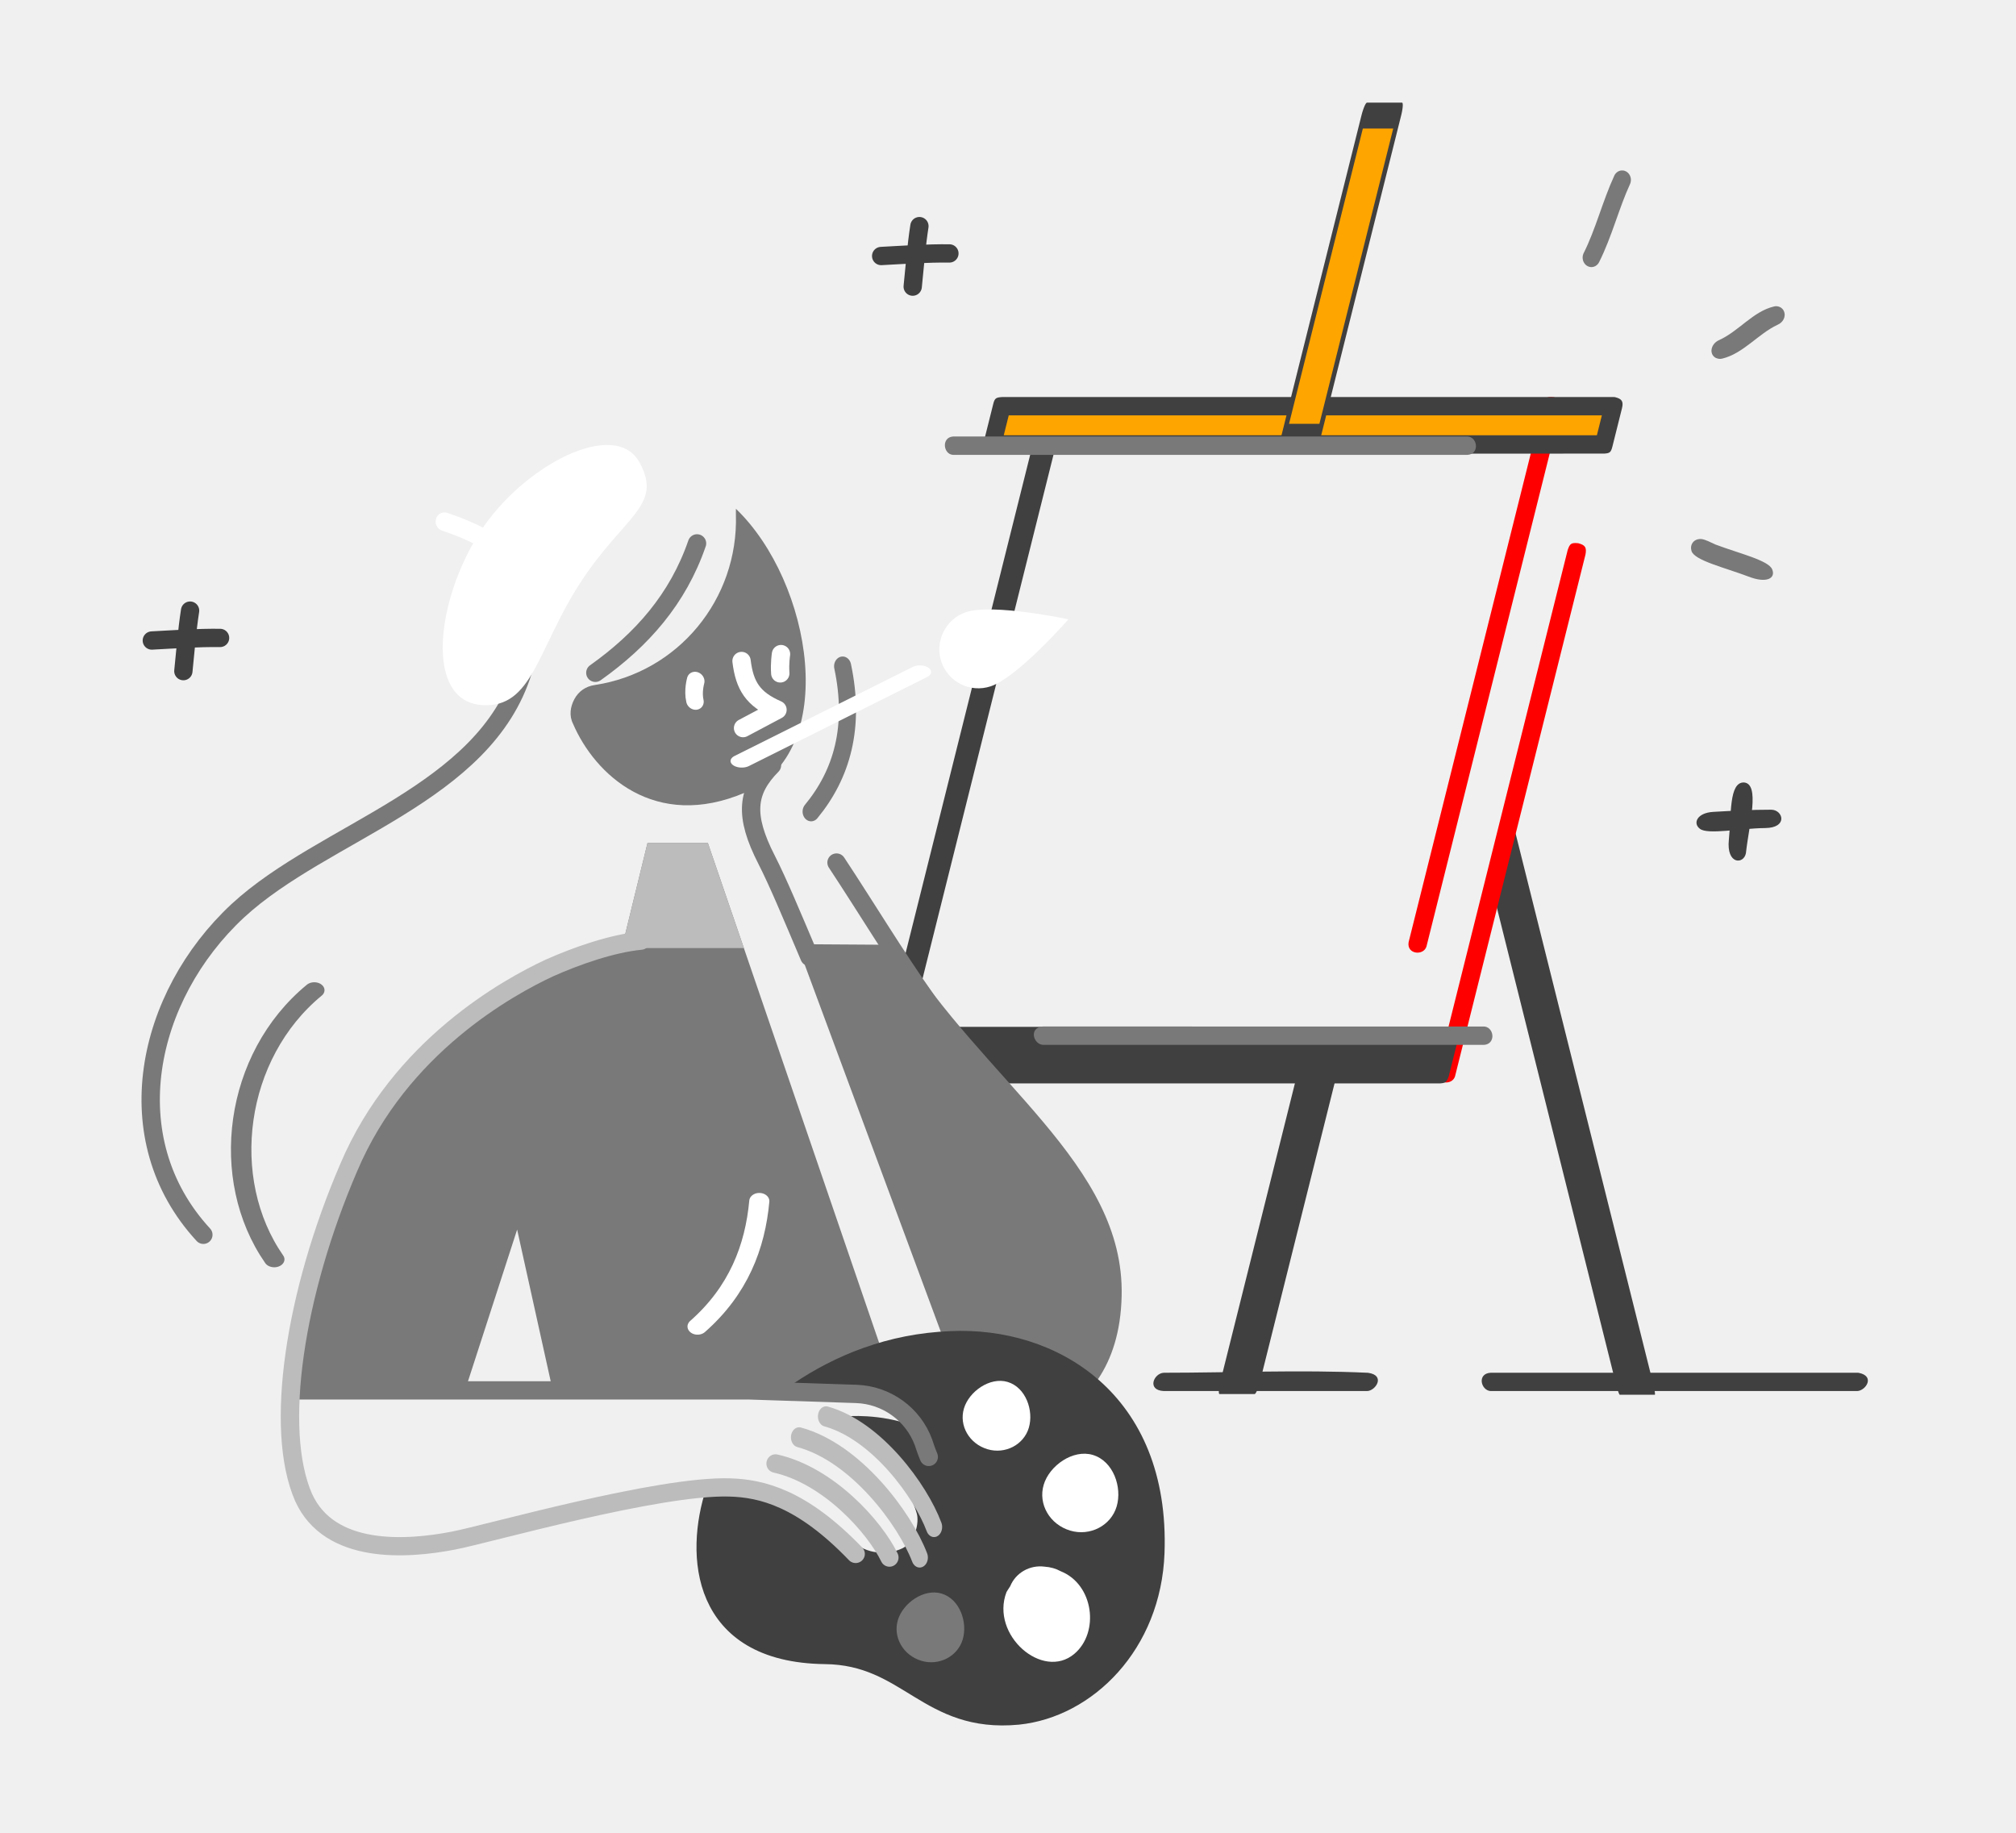
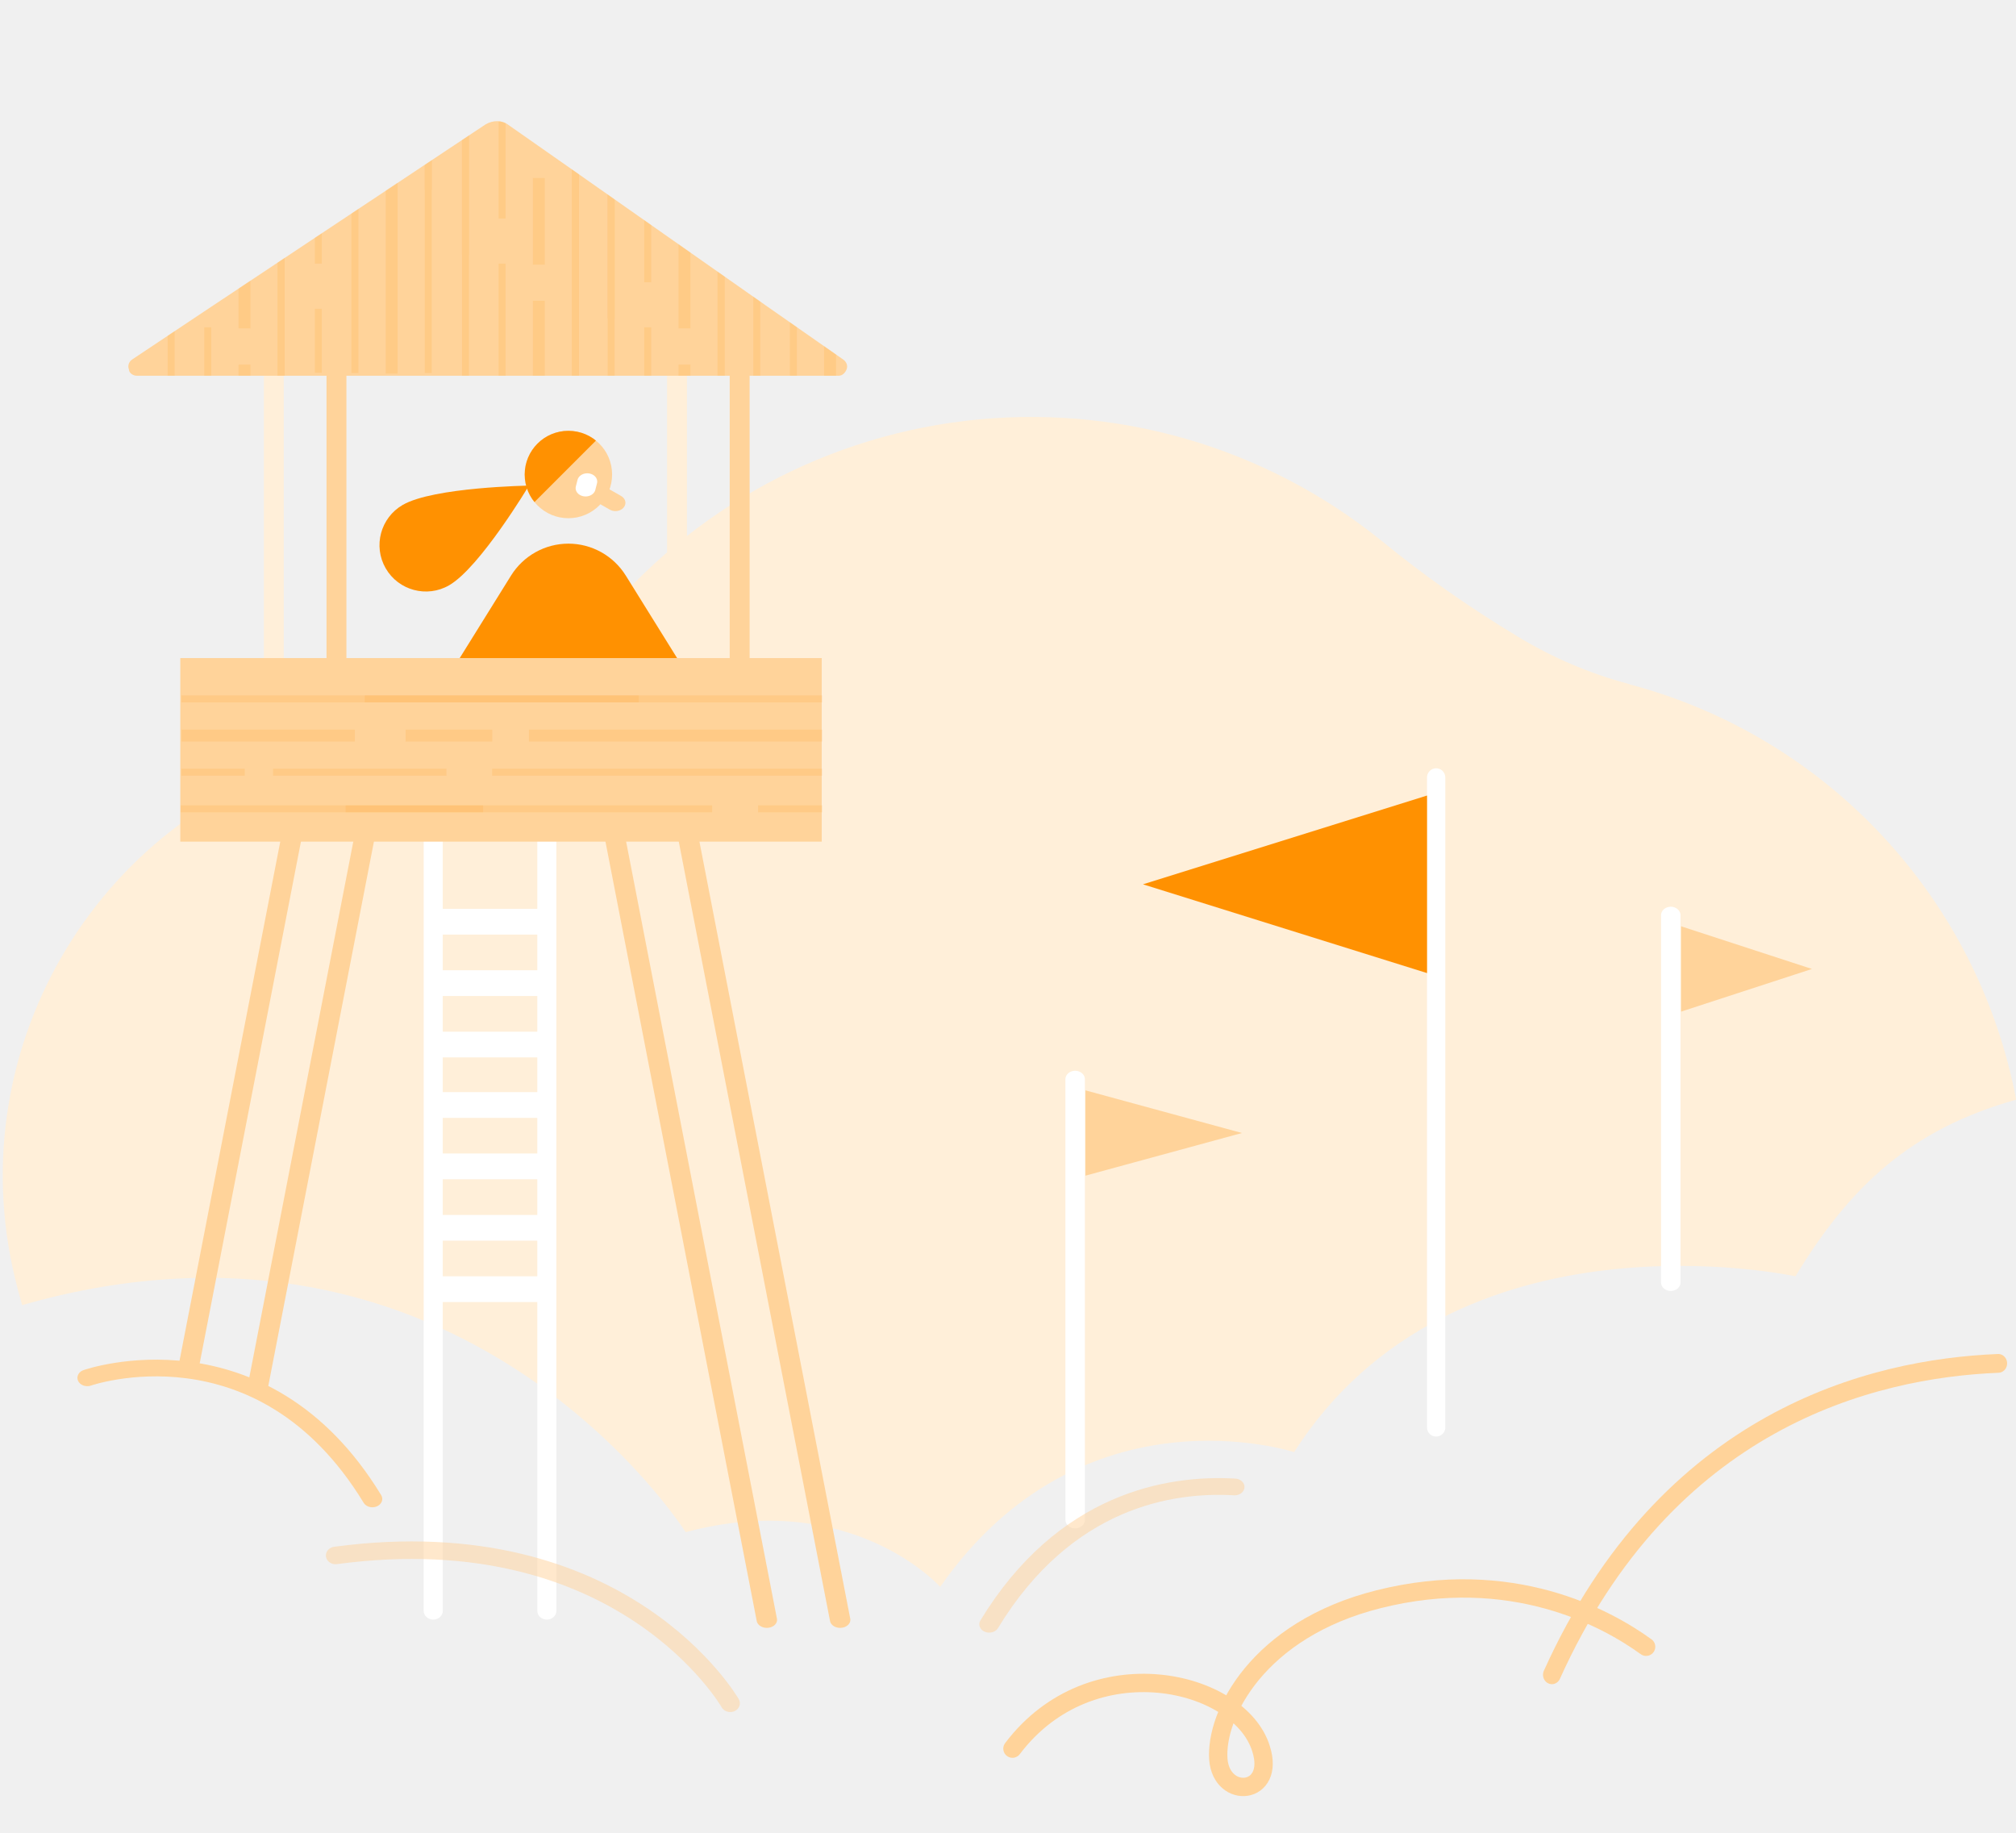
- <svg xmlns="http://www.w3.org/2000/svg" data-svgs-path="theme_dark/project_zero.svg" viewBox="0 0 220 200" fill-rule="evenodd" clip-rule="evenodd" stroke-linecap="round" stroke-linejoin="round" stroke-miterlimit="1.5">
-   <g transform="translate(-2800 -240)">
-     <g id="ProjectNew">
-       <path fill="none" d="M1800-100h300v300h-300z" transform="matrix(.73333 0 0 .66667 1480 306.667)" />
-       <path d="M19249.7 1267h-50v60.8l50 9.74V1267z" fill="#404040" stroke="#404040" stroke-width="3.2" transform="matrix(.07647 0 -.2183 -.8732 1784.795 1497.148)" />
-       <path d="M19249.7 1267h-50v82.69" fill="none" stroke="#404040" stroke-width="2.24" stroke-linejoin="miter" transform="matrix(1.13552 0 -.21699 .86796 -18612.74 -811.212)" />
-       <path d="M19200.3 1283.96c-6.3.23-7.9.54-8.3 1.4v64.61c.6 1.17 14.7.95 15.5-.55v-64.61c-.5-.8-1.3-.93-7.2-.85zM19250.3 1265.88c-6.3.23-7.9.53-8.3 1.4v66.62c.6 1.16 14.7.95 15.5-.55v-66.62c-.5-.8-1.3-.93-7.2-.85z" fill="red" fill-rule="nonzero" transform="matrix(-.1332 0 -.22039 .88155 5812.674 -832.598)" />
-       <path fill="orange" d="M19199.7 1267h50v82.695h-50z" transform="matrix(-1.33455 0 .01261 -.05045 28582.064 352.417)" />
-       <path d="M19199.8 1369.29c-.6-3.68-.8-9.2-.8-24.4v-82.7c0-12.86.1-14.08.5-15.01h50c.8 1.52 1 15.99 1 24.63v82.69c0 12.86-.1 14.09-.6 15.02h-50c0-.08-.1-.15-.1-.23zm49.2-39.42v-43.05h-48.5v43.05h48.5z" fill="#404040" fill-rule="nonzero" transform="matrix(-1.33455 0 .01261 -.05045 28582.064 352.417)" />
-       <path fill="orange" stroke="#404040" stroke-width="6.66" d="M19199.7 1267h50v82.695h-50z" transform="matrix(-.07647 0 .10594 -.42378 4277.86 824.587)" />
-       <path fill="#404040" stroke="#404040" stroke-width="6.56" d="M19199.7 1267h50v82.695h-50z" transform="matrix(-.07647 0 .10754 -.43017 4269.21 935.737)" />
-       <path d="M16552.5 1390h52.7" fill="#fff" transform="matrix(.42129 0 0 .42129 -4046.398 -194.795)" />
-       <path d="M16605.4 1387.64c4.6.64 2 4.63-.2 4.73h-52.7c-4.5-.21-2.6-4.62 0-4.74 17.6 0 35.3-.81 52.9.01z" fill="#404040" fill-rule="nonzero" transform="matrix(.42129 0 0 .42129 -4046.398 -194.795)" />
-       <path d="M16552.5 1390h95" fill="#fff" transform="matrix(.42129 0 0 .42129 -4010.738 -194.795)" />
-       <path d="M16647.8 1387.64c4.4.84 1.9 4.6-.3 4.73h-95c-2.5-.15-3.6-4.52 0-4.74h95c.1 0 .2.01.3.01z" fill="#404040" fill-rule="nonzero" transform="matrix(.42129 0 0 .42129 -4010.738 -194.795)" />
-       <path d="M16003 624.294c-7.6 8.064-9.1 23.123-3.8 32.949" fill="none" stroke="#797979" stroke-width="1.94" transform="matrix(1.14978 0 0 .89148 -15565.633 -208.494)" />
-       <path d="M19262.4 1267h-62.7v82.69h66.8l-4.1-82.69z" fill="#404040" transform="matrix(-.85107 0 .01261 -.05045 19281.444 421.147)" />
-       <path d="M19199.9 1369.32c-.8-2.41-1.3-9.25-1.4-24.43v-82.7c.1-12.86.2-14.08.9-15.01h62.7c.7.84.9 4.13 1.2 9.84l4.1 82.7c.6 13.19.3 28.66-.6 29.8h-66.8c0-.07-.1-.13-.1-.2zm64.3-39.45l-2.1-43.05h-61.2v43.05h63.3z" fill="#404040" fill-rule="nonzero" transform="matrix(-.85107 0 .01261 -.05045 19281.444 421.147)" />
-       <path d="M19245.2 1314.42c1.8 1.05 14.9.67 15.4-.73l-6.3-52.75c-.7-1.13-14.8-1.14-15.5.59l6.3 52.74c0 .05.1.1.1.15z" fill="#797979" fill-rule="nonzero" transform="matrix(.03447 .12866 .90855 -.01528 1104.478 -2103.974)" />
-       <path d="M19246.3 1323.23c1.8 1 14.8.64 15.3-.75l-7.3-61.54c-.7-1.15-14.9-.84-15.5.59l7.3 61.54c.1.05.1.1.2.16z" fill="#797979" fill-rule="nonzero" transform="matrix(.03447 .12866 .90855 -.01528 1094.671 -2168.354)" />
-       <path d="M19265.2 1097.4c1.4-2.57 2.2-5.57 3.5-8.18" fill="none" stroke="#797979" stroke-width="2" transform="matrix(.95795 0 0 1.03606 -15481.433 -868.863)" />
-       <path d="M19286.3 1102.52c1.1.08 1.3 1.47.1 1.96-2.2.95-3.9 3.03-6.3 3.56-.1.03-.3.04-.4.02-.1-.02-.3-.07-.4-.13-.7-.41-.5-1.42.4-1.82 2.3-.95 3.9-3.04 6.3-3.56.1-.02.1-.03.3-.03zM19277.7 1127.04c.5.05 1.1.36 1.6.57 2.7.95 6.1 1.67 6.5 2.64.4.91-.6 1.5-2.7.75-2.7-.95-6.2-1.7-6.5-2.71-.2-.61.2-1.28 1.1-1.25z" fill="#797979" fill-rule="nonzero" transform="matrix(.95795 0 0 1.03606 -15481.433 -868.863)" />
-       <path d="M19167.2 1070.73c-.6 3.88-.9 7.8-1.3 11.7M19159.8 1076.51c4.4-.23 8.8-.55 13.2-.5" fill="none" stroke="#404040" stroke-width="3.54" transform="matrix(.56424 0 0 .56423 -7914.567 -339.462)" />
-       <path d="M19167.3 1068.96c3.2.22 1 8.15.4 13.67-.4 2.21-3.8 2.26-3.3-2.58.5-4.78 0-11.14 2.9-11.09z" fill="#404040" fill-rule="nonzero" transform="matrix(.56424 0 0 .56423 -7824.656 -277.755)" />
-       <path d="M19172.6 1074.23c2.3.02 3.3 3.52-1.2 3.55-4.8.05-11.1 1.33-12.6.14-1.4-1.04-.6-3.09 2.6-3.27 3.7-.21 7.4-.43 11.2-.42z" fill="#404040" fill-rule="nonzero" transform="matrix(.56424 0 0 .56423 -7824.656 -277.755)" />
-       <path d="M19167.2 1070.73c-.6 3.88-.9 7.8-1.3 11.7M19159.8 1076.51c4.4-.23 8.8-.55 13.2-.5" fill="none" stroke="#404040" stroke-width="3.54" transform="matrix(.56424 0 0 .56423 -7994.157 -297.504)" />
-       <g transform="translate(-14492.231 -834.45) scale(.90071)">
-         <path d="M19276.9 1295l-2.9 11.86-7.4 3.34s-27.7 6.81-33.5 51.1h21.7l6.3-19.44 4.2 18.98 41.9 1.29-23-67.13h-7.3z" fill="#797979" />
+ <svg xmlns="http://www.w3.org/2000/svg" data-svgs-path="theme_tangerine/today_new.svg" viewBox="0 0 220 200" fill-rule="evenodd" clip-rule="evenodd" stroke-linecap="round" stroke-linejoin="round" stroke-miterlimit="1.5">
+   <g transform="translate(-2300)">
+     <g id="TodayNew">
+       <path fill="none" d="M1800-100h300v300h-300z" transform="matrix(.73333 0 0 .66667 980 66.667)" />
+       <path d="M3105.14 1275.25s22.45-8.55 37.57 16.58c0 0 9.38-12.2 27.02-6.73 0 0 23.67-43.48 70.44-27.94l.47-2.03c6.6-28.64-8.02-58.08-32.7-65.85-12.7-4-23.16-7.29-23.16-7.29s-1.8-2.74-4.71-7.16c-9.69-14.73-24.12-24.29-39.99-26.49-15.87-2.2-31.84 3.13-44.26 14.79-4.35 4.13-9.14 8.07-14.49 11.8-3.65 2.56-7.59 4.51-11.71 5.78-.07.05-.14.07-.22.09-20.96 6.51-36.86 26.36-40.91 51.07 11.25 3.67 17.65 10.71 23.43 21.74 0 0 36.26-9.19 53.22 21.64z" fill="#ffefd9" transform="matrix(-1.028 0 0 .88672 5633.305 -972.326)" />
+       <path d="M16932 1353.33c12.8.49 33.4 5.35 45 29.67" fill="none" stroke="#ffd39a" stroke-width="1.79" transform="matrix(-1.08243 0 0 1.14528 20845.768 -1401.164)" />
+       <path d="M16968.9 1381.45c3.7-2.68 12.6-7.59 25.1-4.45 11.3 2.84 15.3 10.81 15 15-.3 3.82-5.4 3.36-4-1 2-6.46 15.9-9.79 23.3 0" fill="none" stroke="#ffd39a" stroke-width="1.72" transform="matrix(-1.16412 0 0 1.16412 22233.471 -1428.474)" />
+       <path d="M17073 1303v26.3" fill="none" stroke="#fff" stroke-width=".74" transform="matrix(-2.69682 0 0 2.69681 48499.53 -3429.105)" />
+       <path d="M17050 1310l4 12h-8l4-12z" fill="#ff9101" transform="matrix(0 2.42188 2.58334 0 -959.447 -41196.554)" />
+       <path d="M17073 1303v32.67" fill="none" stroke="#fff" stroke-width="1.26" transform="matrix(1.68703 0 0 1.47161 -26385.336 -1799.734)" />
+       <path d="M17050 1310l4 12h-8l4-12z" fill="#ffd39a" transform="matrix(0 1.1636 -1.42285 0 4299.462 -19715.743)" />
+       <path d="M17073 1303v27.23" fill="none" stroke="#fff" stroke-width="1.26" transform="matrix(1.68703 0 0 1.47161 -26320.336 -1817.634)" />
+       <path d="M17050 1310l4 12h-8l4-12z" fill="#ffd39a" transform="matrix(0 1.1636 -1.18977 0 4056.331 -19733.643)" />
+       <path d="M16954 1309l-8.2 54" fill="none" stroke="#ffd39a" stroke-width="1.57" transform="matrix(1.41765 0 0 1.1092 -21695.026 -1360.784)" />
+       <path d="M16954 1309l-8.2 54" fill="none" stroke="#ffd39a" stroke-width="1.63" transform="matrix(1.36846 0 0 1.0707 -20869.024 -1310.404)" />
+       <path d="M17059 1395c6.3-12.21 16.2-8.12 16.2-8.12" fill="none" stroke="#ffd39a" stroke-width="1.12" transform="matrix(-1.92055 0 0 1.6275 35103.3 -2106.794)" />
+       <path d="M16954 1309l-8.2 54" fill="none" stroke="#ffd39a" stroke-width="1.1" transform="matrix(-2.02658 0 0 1.58562 36733.704 -1984.434)" />
+       <path d="M16954 1309l-8.2 54" fill="none" stroke="#ffd39a" stroke-width="1.1" transform="matrix(-2.02658 0 0 1.58562 36725.703 -1984.434)" />
+       <path d="M16963.7 1313.51v72.57" fill="none" stroke="#fff" stroke-width="2.2" transform="matrix(0 -1.27672 .17087 0 2122.957 21758.478)" />
+       <path d="M16963.7 1313.51v72.57" fill="none" stroke="#fff" stroke-width="2.2" transform="matrix(0 -1.27672 .17087 0 2122.957 21765.178)" />
+       <path d="M16963.7 1313.51v72.57" fill="none" stroke="#fff" stroke-width="2.2" transform="matrix(0 -1.27672 .17087 0 2122.957 21771.878)" />
+       <path d="M16963.7 1313.51v72.57" fill="none" stroke="#fff" stroke-width="2.2" transform="matrix(0 -1.27672 .17087 0 2122.957 21778.478)" />
+       <path d="M16963.7 1313.51v72.57" fill="none" stroke="#fff" stroke-width="2.2" transform="matrix(0 -1.27672 .17087 0 2122.957 21785.178)" />
+       <path d="M16963.7 1313.51v72.57" fill="none" stroke="#fff" stroke-width="2.2" transform="matrix(0 -1.27672 .17087 0 2122.957 21791.878)" />
+       <path d="M16963.7 1313.51v72.57" fill="none" stroke="#fff" stroke-width="2.2" transform="matrix(0 -1.27672 .17087 0 2122.957 21798.578)" />
+       <path d="M17059 1395c4.1-7.95 9.8-9.02 13.3-8.78" fill="none" stroke="#ffd39a" stroke-opacity=".5" stroke-width="1.07" transform="matrix(2.01367 0 0 1.7064 -31943.248 -2203.184)" />
+       <path d="M2797.69 2272.03V2314" fill="none" stroke="#ffd39a" stroke-width="2.02" transform="matrix(1.07577 0 0 .89557 -672.954 -2000.504)" />
+       <path d="M2797.69 2272.03V2314" fill="none" stroke="#ffefd9" stroke-width="2.02" transform="matrix(1.07577 0 0 .89557 -679.791 -2000.504)" />
+       <path d="M2797.69 2272.03V2314" fill="none" stroke="#ffd39a" stroke-width="2.02" transform="matrix(1.07577 0 0 .89557 -628.954 -2000.484)" />
+       <path d="M2797.69 2272.03V2314" fill="none" stroke="#ffefd9" stroke-width="2.02" transform="matrix(1.07577 0 0 .89557 -635.791 -2000.484)" />
+       <path d="M2786.29 2292.02l5.06 3.47" fill="none" stroke="#ffd39a" stroke-width="2.02" transform="matrix(1.07577 0 0 .89557 -635.688 -2000.904)" />
+       <g transform="matrix(1.6556 0 0 1.10373 -25740.735 -1407.094)">
+         <path d="M16992.2 1312c.2 0 .4-.25.5-.61.1-.36 0-.75-.2-.97-4.7-4.89-18.7-19.68-22.1-23.23-.4-.46-1-.48-1.5-.03-3.5 3.5-18.4 18.33-23.3 23.25-.2.21-.3.61-.2.97 0 .37.3.62.5.62h46.3z" fill="#ffd39a" />
        <clipPath id="_clip1">
-           <path d="M19276.9 1295l-2.9 11.86-7.4 3.34s-27.7 6.81-33.5 51.1h21.7l6.3-19.44 4.2 18.98 41.9 1.29-23-67.13h-7.3z" />
+           <path d="M16992.2 1312c.2 0 .4-.25.5-.61.1-.36 0-.75-.2-.97-4.7-4.89-18.7-19.68-22.1-23.23-.4-.46-1-.48-1.5-.03-3.5 3.5-18.4 18.33-23.3 23.25-.2.21-.3.61-.2.97 0 .37.3.62.5.62h46.3z" />
        </clipPath>
        <g clip-path="url(#_clip1)">
-           <path fill="#bcbcbc" d="M16017.8 601h47v19h-47z" transform="matrix(.98975 0 0 1.08891 3394.58 632.633)" />
+           <g opacity=".25">
+             <path d="M2797.69 2272.03v29.96" fill="none" stroke="#ffb24d" stroke-width=".71" stroke-linecap="butt" transform="matrix(-.64978 0 0 1.50945 18792.714 -2159.35)" />
+             <path d="M2797.69 2272.03v29.96" fill="none" stroke="#ffb24d" stroke-width=".71" stroke-linecap="butt" transform="matrix(-.64978 0 0 1.50945 18792.714 -2141.2)" />
+             <path d="M2797.69 2272.03V2314" fill="none" stroke="#ffb24d" stroke-width="1.21" stroke-linecap="butt" transform="matrix(-.64978 0 0 .4084 18790.3 342.35)" />
+             <path d="M2797.69 2272.03v20.99" fill="none" stroke="#ffb24d" stroke-width="1.21" stroke-linecap="butt" transform="matrix(-.64978 0 0 .4084 18790.3 364.55)" />
+             <path d="M2797.69 2243.01V2314" fill="none" stroke="#ffb24d" stroke-width="1.21" stroke-linecap="butt" transform="matrix(-.64978 0 0 .4084 18790.3 388.55)" />
+             <path d="M2797.69 2272.03v4.15" fill="none" stroke="#ffb24d" stroke-width=".71" stroke-linecap="butt" transform="matrix(-.64978 0 0 1.50945 18787.88 -2159.35)" />
+             <path d="M2797.69 2272.03v11.36" fill="none" stroke="#ffb24d" stroke-width=".71" stroke-linecap="butt" transform="matrix(-.64978 0 0 1.50945 18787.88 -2150.2)" />
+             <path d="M2797.69 2272.03v21.61" fill="none" stroke="#ffb24d" stroke-width=".71" stroke-linecap="butt" transform="matrix(-.64978 0 0 1.50945 18787.88 -2128.6)" />
+             <path d="M2797.69 2309.8v4.2" fill="none" stroke="#ffb24d" stroke-width=".71" stroke-linecap="butt" transform="matrix(-.64978 0 0 1.50945 18785.467 -2159.35)" />
+             <path d="M2797.69 2289.99V2314" fill="none" stroke="#ffb24d" stroke-width=".71" stroke-linecap="butt" transform="matrix(-.64978 0 0 1.50945 18785.467 -2170.15)" />
+             <path d="M2797.69 2289.99v19.81" fill="none" stroke="#ffb24d" stroke-width=".71" stroke-linecap="butt" transform="matrix(-.64978 0 0 1.50945 18785.467 -2186.5)" />
+           </g>
+           <g opacity=".25">
+             <path d="M2797.69 2272.03v29.96" fill="none" stroke="#ffb24d" stroke-width=".71" stroke-linecap="butt" transform="matrix(-.64978 0 0 1.50945 18783.014 -2181.15)" />
+             <path d="M2797.69 2272.03v29.96" fill="none" stroke="#ffb24d" stroke-width=".71" stroke-linecap="butt" transform="matrix(-.64978 0 0 1.50945 18783.014 -2163)" />
+             <path d="M2797.69 2272.03v20.99" fill="none" stroke="#ffb24d" stroke-width="1.21" stroke-linecap="butt" transform="matrix(-.64978 0 0 .4084 18780.6 342.75)" />
+             <path d="M2797.69 2243.01V2314" fill="none" stroke="#ffb24d" stroke-width="1.21" stroke-linecap="butt" transform="matrix(-.64978 0 0 .4084 18780.6 366.75)" />
+             <path d="M2797.69 2272.03v11.36" fill="none" stroke="#ffb24d" stroke-width=".71" stroke-linecap="butt" transform="matrix(-.64978 0 0 1.50945 18778.18 -2172)" />
+             <path d="M2797.69 2272.03v21.61" fill="none" stroke="#ffb24d" stroke-width=".71" stroke-linecap="butt" transform="matrix(-.64978 0 0 1.50945 18778.18 -2150.4)" />
+             <path d="M2797.69 2309.8v4.2" fill="none" stroke="#ffb24d" stroke-width=".71" stroke-linecap="butt" transform="matrix(-.64978 0 0 1.50945 18775.767 -2181.15)" />
+             <path d="M2797.69 2289.99V2314" fill="none" stroke="#ffb24d" stroke-width=".71" stroke-linecap="butt" transform="matrix(-.64978 0 0 1.50945 18775.767 -2191.95)" />
+             <path d="M2797.69 2289.99v19.81" fill="none" stroke="#ffb24d" stroke-width=".71" stroke-linecap="butt" transform="matrix(-.64978 0 0 1.50945 18775.767 -2208.3)" />
+           </g>
+           <g opacity=".25">
+             <path d="M2797.69 2272.03v29.96" fill="none" stroke="#ffb24d" stroke-width=".71" stroke-linecap="butt" transform="matrix(-.64978 0 0 1.50945 18773.314 -2153.05)" />
+             <path d="M2797.69 2272.03v29.96" fill="none" stroke="#ffb24d" stroke-width=".71" stroke-linecap="butt" transform="matrix(-.64978 0 0 1.50945 18773.314 -2134.9)" />
+             <path d="M2797.69 2272.03V2314" fill="none" stroke="#ffb24d" stroke-width="1.21" stroke-linecap="butt" transform="matrix(-.64978 0 0 .4084 18770.9 348.65)" />
+             <path d="M2797.69 2272.03v20.99" fill="none" stroke="#ffb24d" stroke-width="1.21" stroke-linecap="butt" transform="matrix(-.64978 0 0 .4084 18770.9 370.85)" />
+             <path d="M2797.69 2243.01V2314" fill="none" stroke="#ffb24d" stroke-width="1.21" stroke-linecap="butt" transform="matrix(-.64978 0 0 .4084 18770.9 394.85)" />
+             <path d="M2797.69 2272.03v4.15" fill="none" stroke="#ffb24d" stroke-width=".71" stroke-linecap="butt" transform="matrix(-.64978 0 0 1.50945 18768.48 -2153.05)" />
+             <path d="M2797.69 2272.03v11.36" fill="none" stroke="#ffb24d" stroke-width=".71" stroke-linecap="butt" transform="matrix(-.64978 0 0 1.50945 18768.48 -2143.9)" />
+             <path d="M2797.69 2272.03v21.61" fill="none" stroke="#ffb24d" stroke-width=".71" stroke-linecap="butt" transform="matrix(-.64978 0 0 1.50945 18768.48 -2122.3)" />
+             <path d="M2797.69 2309.8v4.2" fill="none" stroke="#ffb24d" stroke-width=".71" stroke-linecap="butt" transform="matrix(-.64978 0 0 1.50945 18766.067 -2153.05)" />
+             <path d="M2797.69 2289.99V2314" fill="none" stroke="#ffb24d" stroke-width=".71" stroke-linecap="butt" transform="matrix(-.64978 0 0 1.50945 18766.067 -2163.85)" />
+             <path d="M2797.69 2289.99v19.81" fill="none" stroke="#ffb24d" stroke-width=".71" stroke-linecap="butt" transform="matrix(-.64978 0 0 1.50945 18766.067 -2180.2)" />
+           </g>
+           <g opacity=".25">
+             <path d="M2797.69 2272.03v29.96" fill="none" stroke="#ffb24d" stroke-width=".71" stroke-linecap="butt" transform="matrix(-.64978 0 0 1.50945 18802.314 -2153.05)" />
+             <path d="M2797.69 2272.03v29.96" fill="none" stroke="#ffb24d" stroke-width=".71" stroke-linecap="butt" transform="matrix(-.64978 0 0 1.50945 18802.314 -2134.9)" />
+             <path d="M2797.69 2272.03V2314" fill="none" stroke="#ffb24d" stroke-width="1.21" stroke-linecap="butt" transform="matrix(-.64978 0 0 .4084 18799.9 348.65)" />
+             <path d="M2797.69 2272.03v20.99" fill="none" stroke="#ffb24d" stroke-width="1.21" stroke-linecap="butt" transform="matrix(-.64978 0 0 .4084 18799.9 370.85)" />
+             <path d="M2797.69 2243.01V2314" fill="none" stroke="#ffb24d" stroke-width="1.21" stroke-linecap="butt" transform="matrix(-.64978 0 0 .4084 18799.9 394.85)" />
+             <path d="M2797.69 2272.03v4.15" fill="none" stroke="#ffb24d" stroke-width=".71" stroke-linecap="butt" transform="matrix(-.64978 0 0 1.50945 18797.48 -2153.05)" />
+             <path d="M2797.69 2272.03v11.36" fill="none" stroke="#ffb24d" stroke-width=".71" stroke-linecap="butt" transform="matrix(-.64978 0 0 1.50945 18797.48 -2143.9)" />
+             <path d="M2797.69 2272.03v21.61" fill="none" stroke="#ffb24d" stroke-width=".71" stroke-linecap="butt" transform="matrix(-.64978 0 0 1.50945 18797.48 -2122.3)" />
+             <path d="M2797.69 2309.8v4.2" fill="none" stroke="#ffb24d" stroke-width=".71" stroke-linecap="butt" transform="matrix(-.64978 0 0 1.50945 18795.067 -2153.05)" />
+             <path d="M2797.69 2289.99V2314" fill="none" stroke="#ffb24d" stroke-width=".71" stroke-linecap="butt" transform="matrix(-.64978 0 0 1.50945 18795.067 -2163.85)" />
+             <path d="M2797.69 2289.99v19.81" fill="none" stroke="#ffb24d" stroke-width=".71" stroke-linecap="butt" transform="matrix(-.64978 0 0 1.50945 18795.067 -2180.2)" />
+           </g>
+           <g opacity=".25">
+             <path d="M2797.69 2272.03v29.96" fill="none" stroke="#ffb24d" stroke-width=".71" stroke-linecap="butt" transform="matrix(-.64978 0 0 1.50945 18811.914 -2162.15)" />
+             <path d="M2797.69 2272.03v29.96" fill="none" stroke="#ffb24d" stroke-width=".71" stroke-linecap="butt" transform="matrix(-.64978 0 0 1.50945 18811.914 -2144)" />
+             <path d="M2797.69 2272.03V2314" fill="none" stroke="#ffb24d" stroke-width="1.21" stroke-linecap="butt" transform="matrix(-.64978 0 0 .4084 18809.5 339.55)" />
+             <path d="M2797.69 2272.03v20.99" fill="none" stroke="#ffb24d" stroke-width="1.21" stroke-linecap="butt" transform="matrix(-.64978 0 0 .4084 18809.5 361.75)" />
+             <path d="M2797.69 2243.01V2314" fill="none" stroke="#ffb24d" stroke-width="1.21" stroke-linecap="butt" transform="matrix(-.64978 0 0 .4084 18809.5 385.75)" />
+             <path d="M2797.69 2272.03v4.15" fill="none" stroke="#ffb24d" stroke-width=".71" stroke-linecap="butt" transform="matrix(-.64978 0 0 1.50945 18807.08 -2162.15)" />
+             <path d="M2797.69 2272.03v11.36" fill="none" stroke="#ffb24d" stroke-width=".71" stroke-linecap="butt" transform="matrix(-.64978 0 0 1.50945 18807.08 -2153)" />
+             <path d="M2797.69 2272.03v21.61" fill="none" stroke="#ffb24d" stroke-width=".71" stroke-linecap="butt" transform="matrix(-.64978 0 0 1.50945 18807.08 -2131.4)" />
+             <path d="M2797.69 2309.8v4.2" fill="none" stroke="#ffb24d" stroke-width=".71" stroke-linecap="butt" transform="matrix(-.64978 0 0 1.50945 18804.667 -2162.15)" />
+             <path d="M2797.69 2289.99V2314" fill="none" stroke="#ffb24d" stroke-width=".71" stroke-linecap="butt" transform="matrix(-.64978 0 0 1.50945 18804.667 -2172.95)" />
+             <path d="M2797.69 2289.99v19.81" fill="none" stroke="#ffb24d" stroke-width=".71" stroke-linecap="butt" transform="matrix(-.64978 0 0 1.50945 18804.667 -2189.3)" />
+           </g>
        </g>
      </g>
-       <path d="M19295.2 1306.61c-.2-.47-.1-.98.2-1.38.3-.41.7-.65 1.2-.64 3.7.02 10.8.07 10.8.07 10.9 17.48 28.7 27.88 28.3 44.64-.4 18.31-18 18-18 18s-18.5-49.92-22.5-60.69z" fill="#797979" transform="matrix(.85845 0 0 .85845 -13676.33 -776.881)" />
-       <g transform="matrix(0 -.85845 .85845 0 1711.975 16981.555)">
-         <path d="M19291.7 1372.3c-.1 10.6-8.8 12.98-7.7 24.55.9 8.77 9 17.03 20.7 17.45 19.5.7 27.6-13.14 27-26-.3-7.76-3-14.23-6.5-19.41v7.49c0 3.9-2.5 7.34-6.3 8.43 2.3-3.87 2-9.12 2-9.12-1.6 2.67-5.6 7.9-10.9 9.4-1.7.49-4.8-.31-5.8-2.46-1.1-2.29-.9-5.51 1.1-7.58 4.8-5 7.6-9.54 7.2-16.74-8-2.64-20.6-1.96-20.8 13.99z" fill="#404040" />
+       <path d="M16963.7 1313.51v72.57" fill="none" stroke="#fff" stroke-width="1.63" transform="matrix(1.27672 0 0 1.1698 -19298.22 -1445.654)" />
+       <path d="M16963.7 1313.51v72.57" fill="none" stroke="#fff" stroke-width="1.63" transform="matrix(1.27672 0 0 1.1698 -19310.62 -1445.654)" />
+       <path fill="#ffd39a" d="M16944 1287h50v25h-50z" transform="matrix(1.4 0 0 .80116 -21401.925 -959.28)" />
+       <path d="M2797.69 2272.03v29.96" fill="none" stroke="#ffb24d" stroke-opacity=".25" stroke-width=".71" stroke-linecap="butt" transform="matrix(0 1.07577 1.66602 0 -1465.451 -2933.405)" />
+       <path d="M2797.69 2272.03v29.96" fill="none" stroke="#ffb24d" stroke-opacity=".25" stroke-width=".71" stroke-linecap="butt" transform="matrix(0 1.07577 1.66602 0 -1445.451 -2933.405)" />
+       <path d="M2797.69 2272.03V2314" fill="none" stroke="#ffb24d" stroke-opacity=".25" stroke-width="1.21" stroke-linecap="butt" transform="matrix(0 1.07577 .45075 0 1295.685 -2929.405)" />
+       <path d="M2797.69 2272.03v20.99" fill="none" stroke="#ffb24d" stroke-opacity=".25" stroke-width="1.21" stroke-linecap="butt" transform="matrix(0 1.07577 .45075 0 1320.145 -2929.405)" />
+       <path d="M2797.69 2243.01V2314" fill="none" stroke="#ffb24d" stroke-opacity=".25" stroke-width="1.21" stroke-linecap="butt" transform="matrix(0 1.07577 .45075 0 1346.685 -2929.405)" />
+       <path d="M2797.69 2272.03v4.15" fill="none" stroke="#ffb24d" stroke-opacity=".25" stroke-width=".71" stroke-linecap="butt" transform="matrix(0 1.07577 1.66602 0 -1465.451 -2925.405)" />
+       <path d="M2797.69 2272.03v11.36" fill="none" stroke="#ffb24d" stroke-opacity=".25" stroke-width=".71" stroke-linecap="butt" transform="matrix(0 1.07577 1.66602 0 -1455.451 -2925.405)" />
+       <path d="M2797.69 2272.03v21.61" fill="none" stroke="#ffb24d" stroke-opacity=".25" stroke-width=".71" stroke-linecap="butt" transform="matrix(0 1.07577 1.66602 0 -1431.54 -2925.405)" />
+       <path d="M2797.69 2309.8v4.2" fill="none" stroke="#ffb24d" stroke-opacity=".25" stroke-width=".71" stroke-linecap="butt" transform="matrix(0 1.07577 1.66602 0 -1465.451 -2921.405)" />
+       <path d="M2797.69 2289.99V2314" fill="none" stroke="#ffb24d" stroke-opacity=".25" stroke-width=".71" stroke-linecap="butt" transform="matrix(0 1.07577 1.66602 0 -1477.451 -2921.405)" />
+       <path d="M2797.69 2289.99v19.81" fill="none" stroke="#ffb24d" stroke-opacity=".25" stroke-width=".71" stroke-linecap="butt" transform="matrix(0 1.07577 1.66602 0 -1495.451 -2921.405)" />
+       <path d="M17059 1425s4.6-8.83 17-7" fill="none" stroke="#ffd39a" stroke-opacity=".5" stroke-width=".83" transform="matrix(-2.53365 0 0 2.30412 45601.223 -3097.505)" />
+       <path d="M909.799 1585.92c1.129-1.7 3.115-2.74 5.252-2.74 2.138 0 4.123 1.04 5.252 2.74 2.391 3.6 4.697 7.08 4.697 7.08h-19.898s2.306-3.48 4.697-7.08z" fill="#ff9101" transform="matrix(1.1922 0 0 1.27168 1271.105 -1953.974)" />
+       <g transform="matrix(.7948 0 0 .7948 1633.196 -1200.029)">
+         <circle cx="917" cy="1575" r="6" fill="#ffd39a" />
        <clipPath id="_clip2">
-           <path d="M19291.7 1372.3c-.1 10.6-8.8 12.98-7.7 24.55.9 8.77 9 17.03 20.7 17.45 19.5.7 27.6-13.14 27-26-.3-7.76-3-14.23-6.5-19.41v7.49c0 3.9-2.5 7.34-6.3 8.43 2.3-3.87 2-9.12 2-9.12-1.6 2.67-5.6 7.9-10.9 9.4-1.7.49-4.8-.31-5.8-2.46-1.1-2.29-.9-5.51 1.1-7.58 4.8-5 7.6-9.54 7.2-16.74-8-2.64-20.6-1.96-20.8 13.99z" />
+           <circle cx="917" cy="1575" r="6" />
        </clipPath>
        <g clip-path="url(#_clip2)">
-           <path d="M16099.6 679.265c2.4 0 4.2 2.639 4.2 4.985 0 2.346-1.9 4.25-4.2 4.25-2.4 0-4.3-1.904-4.3-4.25s2-4.985 4.3-4.985z" fill="#797979" transform="matrix(-.28842 .97029 -.92651 -.2754 24572.3 -14047.1)" />
-           <path d="M16099.6 679.265c2.4 0 4.2 2.639 4.2 4.985 0 2.346-1.9 4.25-4.2 4.25-2.4 0-4.3-1.904-4.3-4.25s2-4.985 4.3-4.985z" fill="#fff" transform="matrix(-.28842 .97029 -.92651 -.2754 24599.2 -14038.7)" />
-           <path d="M16099.6 679.265c2.4 0 4.2 2.639 4.2 4.985 0 2.346-1.9 4.25-4.2 4.25-2.4 0-4.3-1.904-4.3-4.25s2-4.985 4.3-4.985z" fill="#fff" transform="matrix(-.32435 1.09119 -1.04196 -.30972 25246.8 -15951)" />
+           <path fill="#ff9101" d="M815 1555.53h16v11.474h-16z" transform="rotate(-45 496.885 1916.855) scale(1.25818)" />
        </g>
-         <path d="M19291.7 1372.3c-.1 10.6-8.8 12.98-7.7 24.55.9 8.77 9 17.03 20.7 17.45 19.5.7 27.6-13.14 27-26-.3-7.76-3-14.23-6.5-19.41v7.49c0 3.9-2.5 7.34-6.3 8.43 0 0 0 0 0 0 2.3-3.87 2-9.12 2-9.12-1.6 2.67-5.6 7.9-10.9 9.4-1.7.49-4.8-.31-5.8-2.46-1.1-2.29-.9-5.51 1.1-7.58 4.8-5 7.6-9.54 7.2-16.74-8-2.64-20.6-1.96-20.8 13.99z" fill="none" stroke="#404040" stroke-width="2.33" />
      </g>
-       <path d="M16107.3 700.521c-1.2-.843-2.8-.789-3.9.132-.3.161-.6.347-.6.347-3.4 3.002-.9 9.41 3.1 8.522 3.2-.702 4.9-5.184 2.6-7.863-.3-.454-.7-.83-1.2-1.138z" fill="#fff" transform="matrix(.97753 -.51297 .51297 .97753 -13190.728 7988.74)" />
-       <path d="M19470.3 1352.95h52.7s7.1.23 12.4.41c3.5.12 6.6 2.35 7.8 5.65.3.95.6 1.65.6 1.65" fill="none" stroke="#797979" stroke-width="2.12" transform="translate(-15499.133 -882.078) scale(.9415)" />
-       <path d="M16068.8 683.026c6.5 1.439 12.1 7.636 13.9 11.287" fill="none" stroke="#bcbcbc" stroke-width="2.22" transform="matrix(.89465 0 0 .9083 -11491.324 -220.686)" />
-       <path d="M16068.7 683.395c6.5 1.439 12.1 7.636 13.8 11.287" fill="none" stroke="#bcbcbc" stroke-width="1.88" transform="matrix(.95306 0 0 1.1624 -12427.227 -397.535)" />
-       <path d="M16068.9 683.279c6.5 1.439 12.1 7.636 13.8 11.287" fill="none" stroke="#bcbcbc" stroke-width="2.07" transform="matrix(.85407 0 0 1.06841 -10833.823 -335.455)" />
-       <path d="M19274.4 1304.12c-3.6.35-8.1 1.92-11.6 3.5-5.1 2.4-18.9 9.99-25.4 25.53-6.8 15.95-9.5 33.38-5.7 42.15 3.3 7.32 13 6.68 19 5.5 4.4-.86 25.8-7.04 34.9-6.79 4.1.11 9.2 1.35 16 8.5" fill="none" stroke="#bcbcbc" stroke-width="2.33" transform="matrix(.86182 0 0 .8537 -13741.13 -770.678)" />
-       <path d="M16058.9 653.508c-.4 5.37-2 10.503-5.9 14.712" fill="none" stroke="#fff" stroke-width="1.92" transform="matrix(1.1425 0 0 .9299 -15464.433 -236.626)" />
-       <path d="M19538.1 1258.3c2 8.28-.1 14.71-4.9 19.81" fill="none" stroke="#797979" stroke-width="2.66" transform="matrix(.7015 0 0 .80046 -10814.023 -694.515)" />
-       <path d="M19529.2 1271.24c-3.3 3.35-3.7 6.53-.7 12.37 1.5 2.95 3.2 7.03 5.6 12.69" fill="none" stroke="#797979" stroke-width="2.4" transform="matrix(.83438 0 0 .83438 -13410.529 -737.193)" />
-       <path d="M19160.4 1277.9c.2 6.19-4.2 11.55-10.3 12.49-.7.1-1.2.48-1.5 1.03-.3.56-.4 1.22-.1 1.81 1.6 3.71 6 7.85 12.6 5.02 7-2.99 4.9-15.42-.7-20.78v.43z" fill="#797979" transform="matrix(1.49043 .00256 -.00256 1.49043 -25673.656 -1657.511)" />
-       <path d="M16022.3 611.33l36.8-31.33" fill="none" stroke="#fff" stroke-width="4.62" transform="matrix(.52844 0 0 .31016 -5585.881 133.434)" />
-       <path d="M16107.3 535s-8.5 11.9-8.5 17c0 3.863 3.9 7 8.5 7 4.7 0 8.5-3.137 8.5-7 0-5.1-8.5-17-8.5-17z" fill="#fff" transform="matrix(.1581 .47606 -.57807 .19198 679.295 -7463.167)" />
-       <path d="M19504.3 1271.6c-5 16.25-26 20.96-37.3 31.4-12 11.16-16.1 29.79-4.5 42.37" fill="none" stroke="#797979" stroke-width="2.4" transform="matrix(.83438 0 0 .83438 -13416.929 -747.808)" />
-       <path d="M19520.3 1259.31s-.4 1.41-.1 2.67" fill="none" stroke="#fff" stroke-width="2.3" transform="matrix(.83438 .06975 0 .83438 -13411.429 -2098.014)" />
-       <path d="M19519.9 1259.48s0 1.24.3 2.5" fill="none" stroke="#fff" stroke-width="2.4" transform="matrix(.82411 .13052 -.13052 .8241 -13036.928 -3274.295)" />
-       <path d="M19145 1118.21c3.3 1.78 1.2 4.03 1.2 10.1 0 6.07 2.2 10-1.2 11.9-3.9 2.15-7.3-4.92-7.3-10.99s3.9-12.87 7.3-11.01z" fill="#fff" transform="matrix(1.2025 .78234 -.78234 1.2025 -19277.242 -16032.061)" />
-       <path d="M19139.2 1117.24c2.6 1.58 5.1 3.31 7.2 5.55" fill="none" stroke="#fff" stroke-width="2.76" stroke-linejoin="miter" transform="matrix(.69429 -.15995 .16558 .71874 -10624.623 2555.238)" />
-       <path d="M19538 1284c4 6.06 7.7 12.23 11.9 18.18" fill="none" stroke="#797979" stroke-width="2.4" transform="translate(-13410.829 -737.216) scale(.83438)" />
-       <path d="M19523.9 1259.19c.4 3.27 1.5 4.98 4.7 6.38l-4.5 2.39" fill="none" stroke="#fff" stroke-width="2.4" transform="translate(-13409.429 -738.51) scale(.83438)" />
-       <path d="M19504.3 1258.42c6.1-4.33 10.8-9.66 13.3-16.92" fill="none" stroke="#797979" stroke-width="2.4" transform="translate(-13409.029 -736.584) scale(.83438)" />
+       <path d="M533.401 2554.29s-2.189 6.4-2.189 9.14c0 1.97.981 3.57 2.189 3.57 1.209 0 2.19-1.6 2.19-3.57 0-2.74-2.19-9.14-2.19-9.14z" fill="#ff9101" transform="matrix(1.15631 2.0028 -1.22993 .7101 4882.543 -2829.105)" />
+       <path d="M2789.05 2296.69l-.17.8" fill="none" stroke="#fff" stroke-width="2.02" transform="matrix(1.07577 0 0 .89557 -636.29 -2004.294)" />
    </g>
  </g>
</svg>
